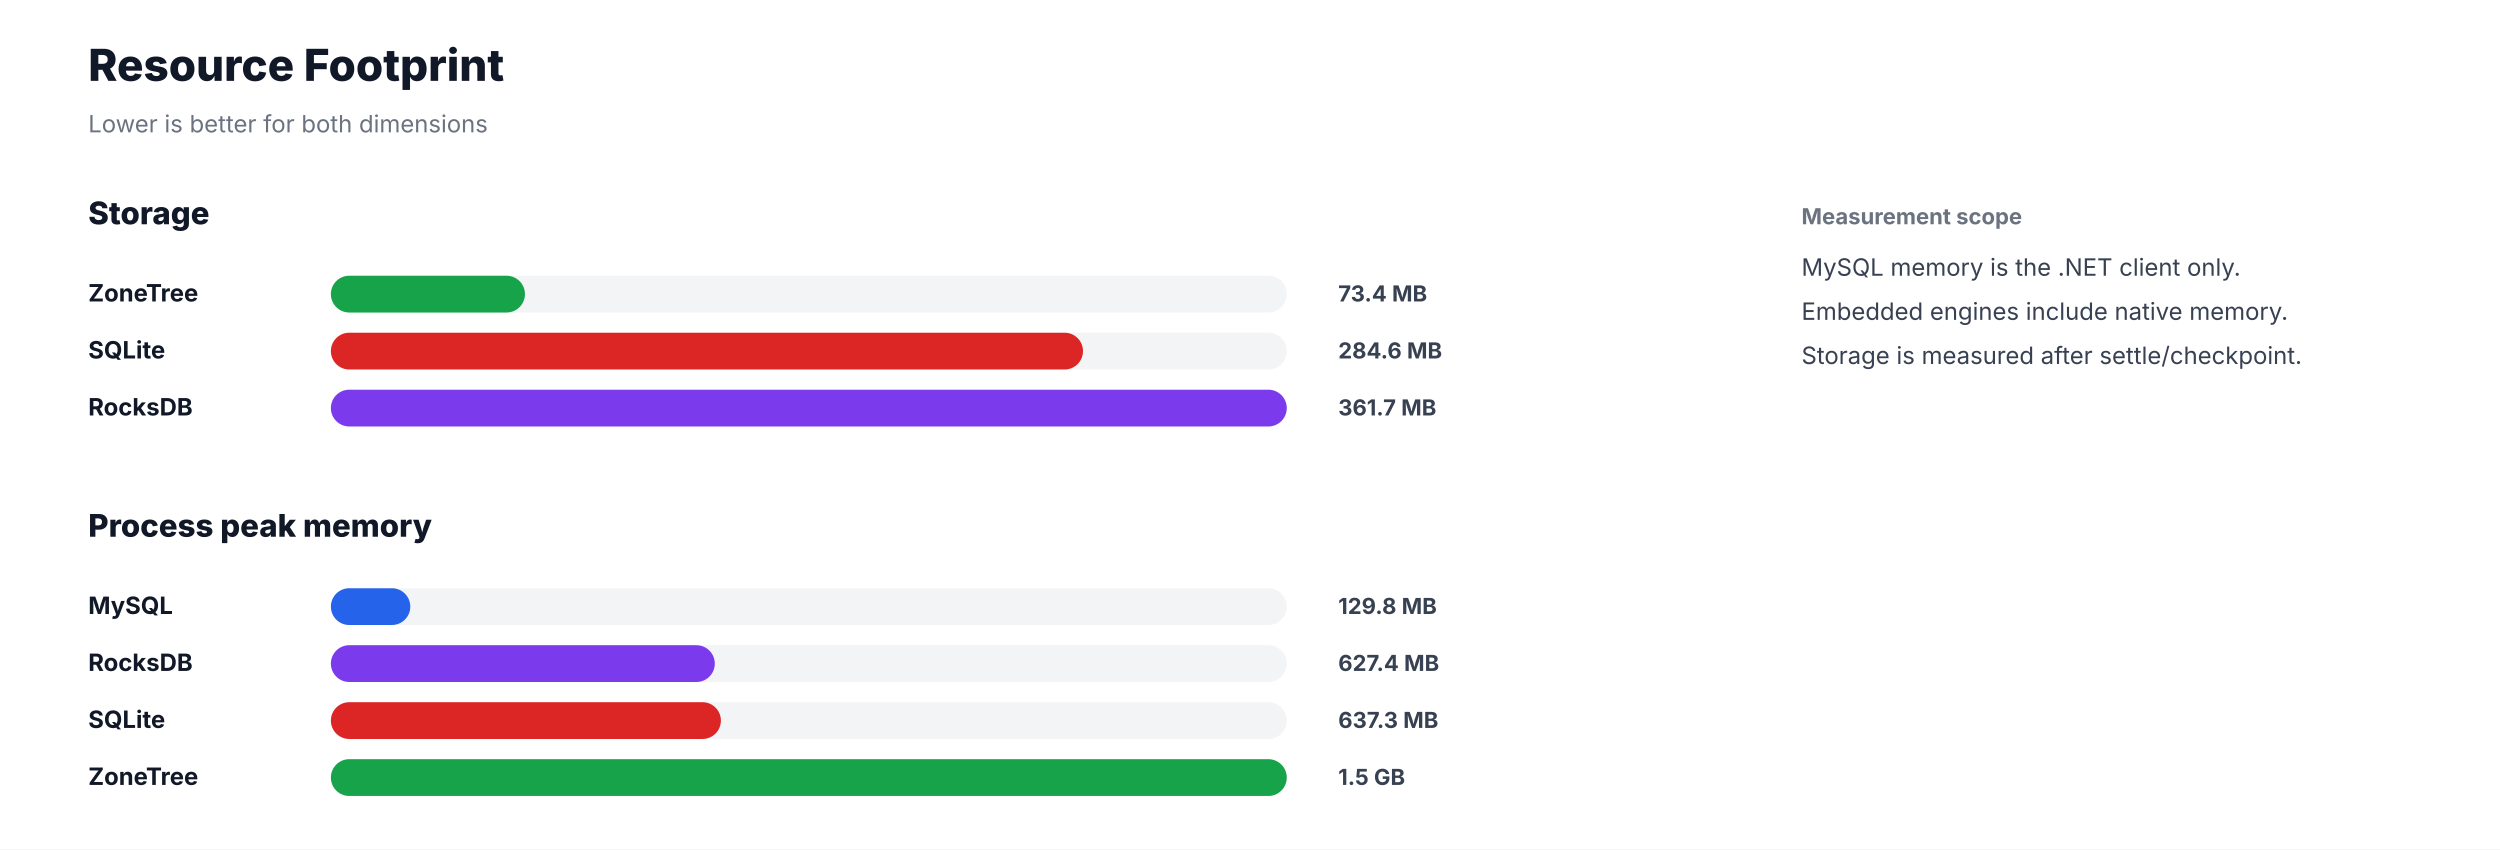
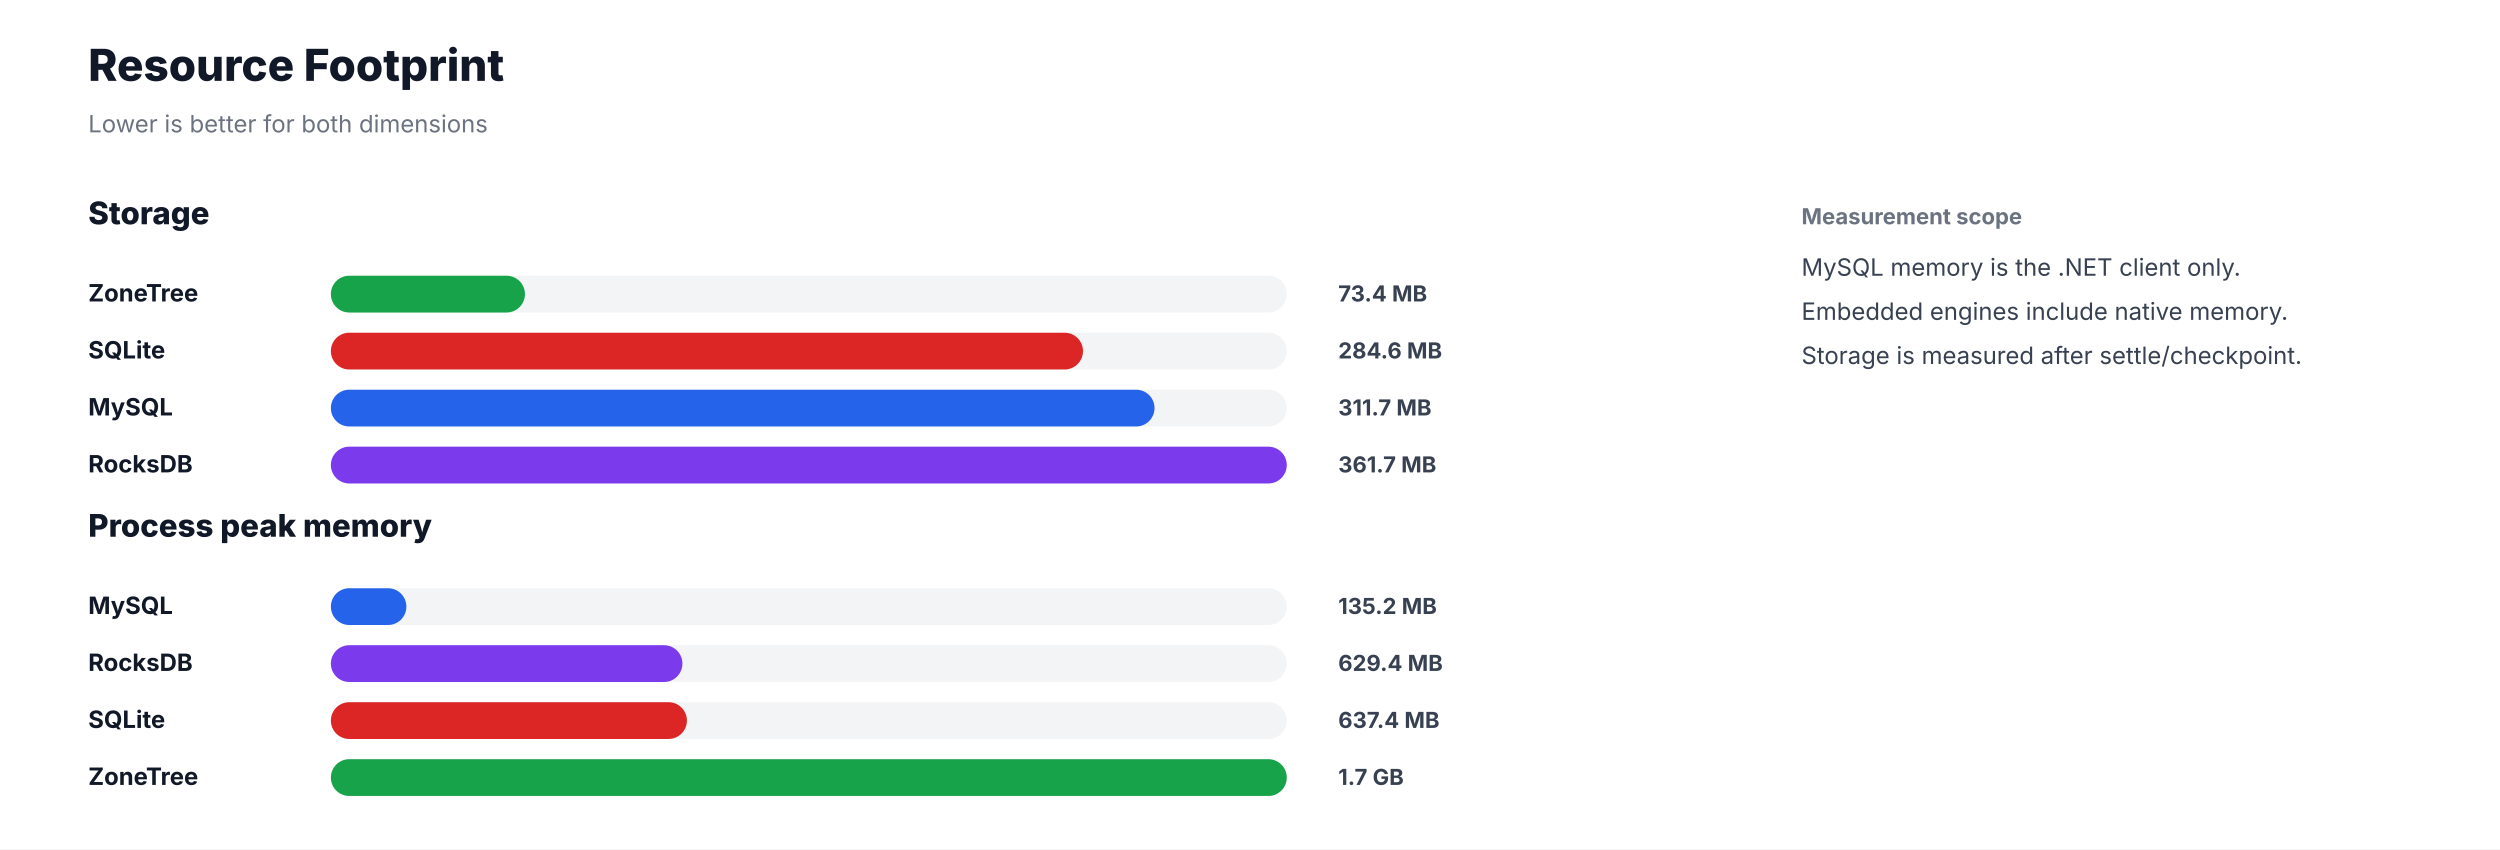
<svg xmlns="http://www.w3.org/2000/svg" width="1360" height="462" viewBox="0 0 1360 462" role="img" aria-label="Resource Footprint">
  <style>
    text { font-family: Inter, Segoe UI, Arial, sans-serif; }
  </style>
  <rect width="100%" height="100%" fill="#ffffff" />
  <text x="48" y="44" font-size="24" font-weight="800" fill="#111827">Resource Footprint</text>
  <text x="48" y="72" font-size="13" fill="#6b7280">Lower is better for both dimensions</text>
  <text x="48" y="122" font-size="17" fill="#111827" text-anchor="start" font-weight="800">Storage</text>
  <text x="48" y="164" font-size="13" fill="#111827" text-anchor="start" font-weight="700">ZoneTree</text>
  <rect x="180" y="150" width="520" height="20" rx="10" fill="#f3f4f6" />
  <rect x="180" y="150" width="105.57" height="20" rx="10" fill="#16a34a" />
  <text x="728" y="164" font-size="12" fill="#374151" text-anchor="start" font-weight="700">73.4 MB</text>
  <text x="48" y="195" font-size="13" fill="#111827" text-anchor="start" font-weight="700">SQLite</text>
  <rect x="180" y="181" width="520" height="20" rx="10" fill="#f3f4f6" />
  <rect x="180" y="181" width="409.15" height="20" rx="10" fill="#dc2626" />
  <text x="728" y="195" font-size="12" fill="#374151" text-anchor="start" font-weight="700">284.6 MB</text>
-   <text x="48" y="226" font-size="13" fill="#111827" text-anchor="start" font-weight="700">RocksDB</text>
+   <text x="48" y="226" font-size="13" fill="#111827" text-anchor="start" font-weight="700">MySQL</text>
  <rect x="180" y="212" width="520" height="20" rx="10" fill="#f3f4f6" />
-   <rect x="180" y="212" width="520" height="20" rx="10" fill="#7c3aed" />
-   <text x="728" y="226" font-size="12" fill="#374151" text-anchor="start" font-weight="700">361.7 MB</text>
+   <rect x="180" y="212" width="448.06" height="20" rx="10" fill="#2563eb" />
+   <text x="728" y="226" font-size="12" fill="#374151" text-anchor="start" font-weight="700">311.7 MB</text>
+   <text x="48" y="257" font-size="13" fill="#111827" text-anchor="start" font-weight="700">RocksDB</text>
+   <rect x="180" y="243" width="520" height="20" rx="10" fill="#f3f4f6" />
+   <rect x="180" y="243" width="520" height="20" rx="10" fill="#7c3aed" />
+   <text x="728" y="257" font-size="12" fill="#374151" text-anchor="start" font-weight="700">361.7 MB</text>
  <text x="48" y="292" font-size="17" fill="#111827" text-anchor="start" font-weight="800">Process peak memory</text>
  <text x="48" y="334" font-size="13" fill="#111827" text-anchor="start" font-weight="700">MySQL</text>
  <rect x="180" y="320" width="520" height="20" rx="10" fill="#f3f4f6" />
-   <rect x="180" y="320" width="43.2" height="20" rx="10" fill="#2563eb" />
-   <text x="728" y="334" font-size="12" fill="#374151" text-anchor="start" font-weight="700">129.8 MB</text>
+   <rect x="180" y="320" width="41.07" height="20" rx="10" fill="#2563eb" />
+   <text x="728" y="334" font-size="12" fill="#374151" text-anchor="start" font-weight="700">135.2 MB</text>
  <text x="48" y="365" font-size="13" fill="#111827" text-anchor="start" font-weight="700">RocksDB</text>
  <rect x="180" y="351" width="520" height="20" rx="10" fill="#f3f4f6" />
-   <rect x="180" y="351" width="208.85" height="20" rx="10" fill="#7c3aed" />
-   <text x="728" y="365" font-size="12" fill="#374151" text-anchor="start" font-weight="700">627.4 MB</text>
+   <rect x="180" y="351" width="191.24" height="20" rx="10" fill="#7c3aed" />
+   <text x="728" y="365" font-size="12" fill="#374151" text-anchor="start" font-weight="700">629.4 MB</text>
  <text x="48" y="396" font-size="13" fill="#111827" text-anchor="start" font-weight="700">SQLite</text>
  <rect x="180" y="382" width="520" height="20" rx="10" fill="#f3f4f6" />
-   <rect x="180" y="382" width="212.17" height="20" rx="10" fill="#dc2626" />
-   <text x="728" y="396" font-size="12" fill="#374151" text-anchor="start" font-weight="700">637.3 MB</text>
+   <rect x="180" y="382" width="193.68" height="20" rx="10" fill="#dc2626" />
+   <text x="728" y="396" font-size="12" fill="#374151" text-anchor="start" font-weight="700">637.4 MB</text>
  <text x="48" y="427" font-size="13" fill="#111827" text-anchor="start" font-weight="700">ZoneTree</text>
  <rect x="180" y="413" width="520" height="20" rx="10" fill="#f3f4f6" />
  <rect x="180" y="413" width="520" height="20" rx="10" fill="#16a34a" />
-   <text x="728" y="427" font-size="12" fill="#374151" text-anchor="start" font-weight="700">1.5 GB</text>
+   <text x="728" y="427" font-size="12" fill="#374151" text-anchor="start" font-weight="700">1.7 GB</text>
  <text x="980" y="122" font-size="12" fill="#6b7280" text-anchor="start" font-weight="700">Measurement scope</text>
  <text x="980" y="150" font-size="13" fill="#374151" text-anchor="start" font-weight="400">MySQL memory is the .NET client only.</text>
  <text x="980" y="174" font-size="13" fill="#374151" text-anchor="start" font-weight="400">Embedded engines include native memory.</text>
  <text x="980" y="198" font-size="13" fill="#374151" text-anchor="start" font-weight="400">Storage is measured after settle/checkpoint.</text>
</svg>
